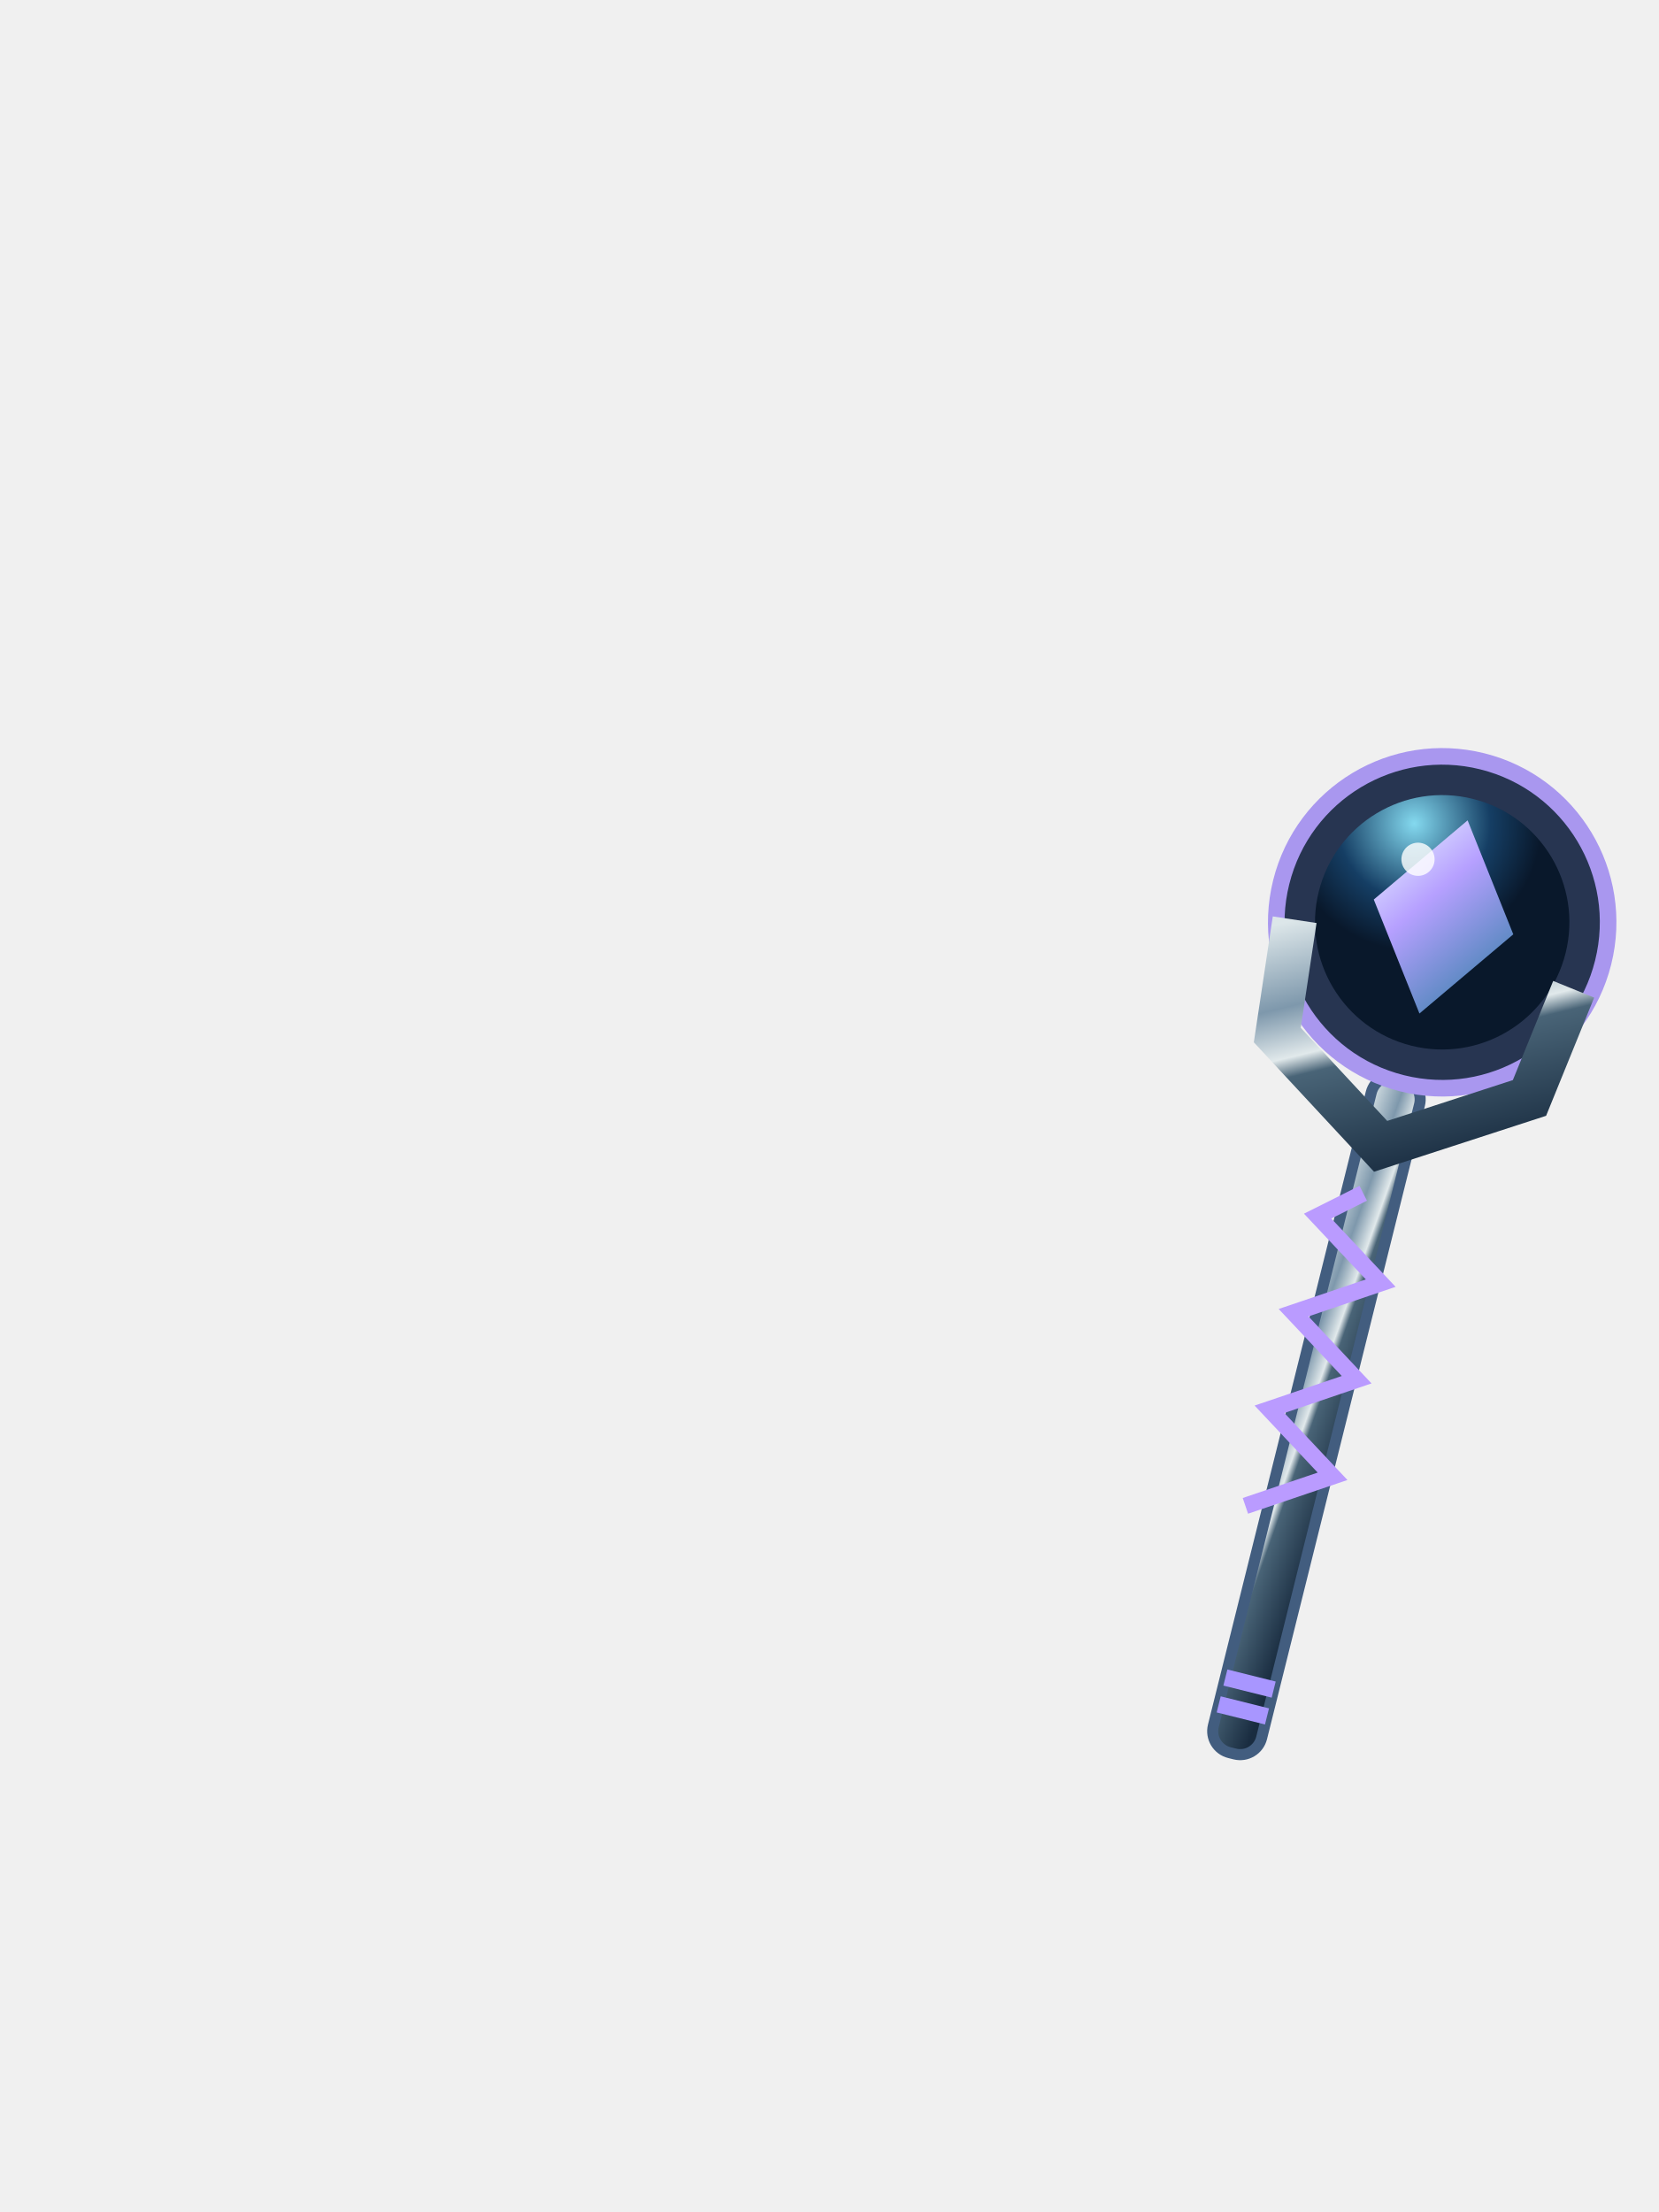
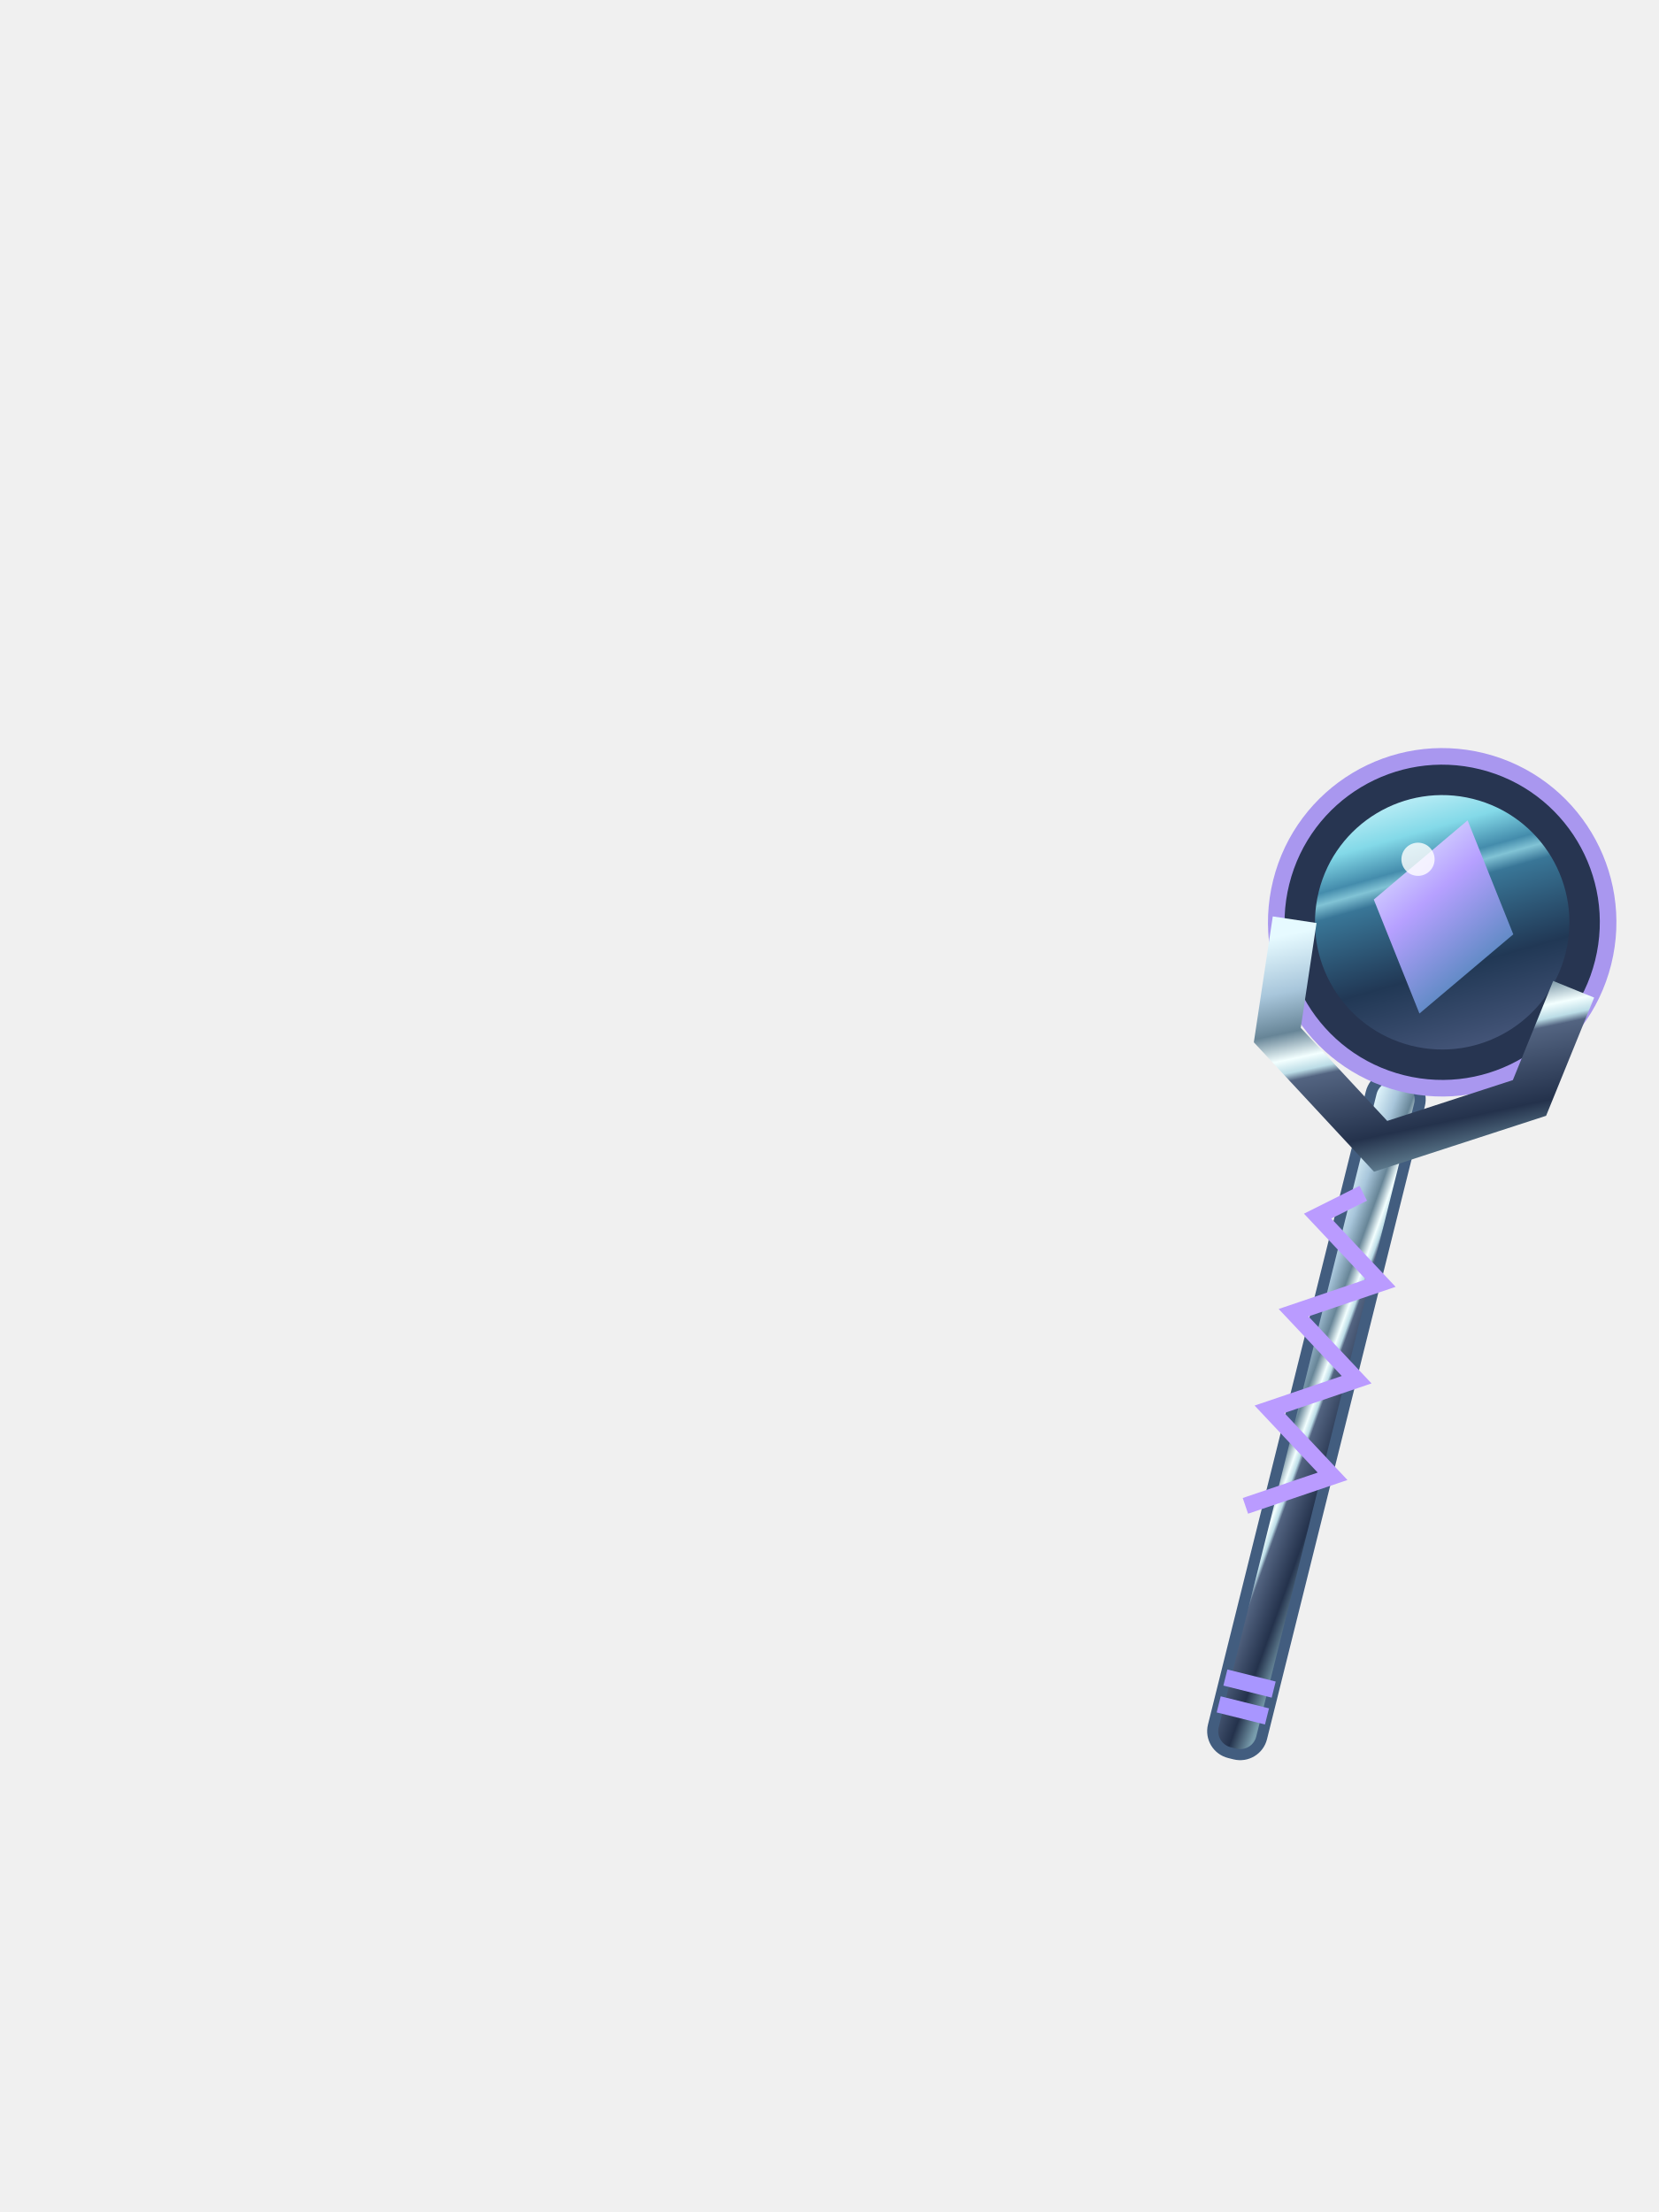
<svg xmlns="http://www.w3.org/2000/svg" viewBox="0 0 300 400">
  <defs>
    <radialGradient id="skin" cx=".32" cy=".2" r=".85">
      <stop stop-color="#eac086" />
      <stop offset=".55" stop-color="#93603e" />
      <stop offset="1" stop-color="#392b37" />
    </radialGradient>
    <linearGradient id="cloth" x2=".8" y2="1">
      <stop stop-color="#3d5b75" />
      <stop offset=".5" stop-color="#253648" />
      <stop offset="1" stop-color="#101b2d" />
    </linearGradient>
-     <linearGradient id="metal" x2=".75" y2="1">
-       <stop stop-color="#dce6e9" />
-       <stop offset=".3" stop-color="#7e98ac" />
-       <stop offset=".48" stop-color="#e1e9eb" />
-       <stop offset=".55" stop-color="#496477" />
-       <stop offset="1" stop-color="#192c40" />
+     <linearGradient id="metal" x1=".1" y1="0" x2=".8" y2="1">
+       <stop offset="0" stop-color="#e6faff" />
+       <stop offset=".21" stop-color="#a8c6db" />
+       <stop offset=".36" stop-color="#678597" />
+       <stop offset=".46" stop-color="#f3ffff" />
+       <stop offset=".51" stop-color="#bbdce6" />
+       <stop offset=".54" stop-color="#536481" />
+       <stop offset=".81" stop-color="#24324c" />
+       <stop offset="1" stop-color="#789cac" />
    </linearGradient>
    <linearGradient id="trim" x2="1" y2="1">
      <stop stop-color="#edfcff" />
      <stop offset=".4" stop-color="#b6a0ff" />
      <stop offset="1" stop-color="#287c9f" />
    </linearGradient>
    <linearGradient id="leather" x2=".8" y2="1">
      <stop stop-color="#c59269" />
      <stop offset=".5" stop-color="#855339" />
      <stop offset="1" stop-color="#392722" />
    </linearGradient>
    <linearGradient id="hair" x2=".3" y2="1">
      <stop stop-color="#8f5a36" />
      <stop offset=".6" stop-color="#492b25" />
      <stop offset="1" stop-color="#241b22" />
    </linearGradient>
-     <radialGradient id="lens" cx=".3" cy=".15">
-       <stop stop-color="#84d9ef" />
-       <stop offset=".6" stop-color="#153e64" />
-       <stop offset="1" stop-color="#09182b" />
-     </radialGradient>
+     <linearGradient id="lens" x1=".15" y1="0" x2=".72" y2="1">
+       <stop offset="0" stop-color="#ddfaff" />
+       <stop offset=".21" stop-color="#83d9e8" />
+       <stop offset=".32" stop-color="#448cac" />
+       <stop offset=".36" stop-color="#81c3d5" />
+       <stop offset=".41" stop-color="#397697" />
+       <stop offset=".69" stop-color="#213855" />
+       <stop offset="1" stop-color="#48587c" />
+     </linearGradient>
  </defs>
  <g transform="rotate(14 232 274)">
    <rect x="229" y="192" width="9" height="126" rx="4" fill="url(#metal)" stroke="#425d7f" stroke-width="2" />
    <path d="M232 214l-7 6 14 9-14 9 14 9-14 9 14 9-14 9" fill="none" stroke="#ba9bff" stroke-width="3" />
    <circle cx="234" cy="163" r="30" fill="#273551" stroke="#a997ef" stroke-width="3" />
    <circle cx="234" cy="163" r="23" fill="url(#lens)" />
    <path d="M234 144L247 162L234 180L221 162Z" fill="url(#trim)" />
    <path d="M208 169L210 190L233 205L257 190L260 169" fill="none" stroke="url(#metal)" stroke-width="8" />
    <circle cx="227" cy="153" r="3" fill="#fff" opacity=".8" />
    <path d="M229 305h9m-9 5h9" stroke="#a896ff" stroke-width="3" />
  </g>
</svg>
